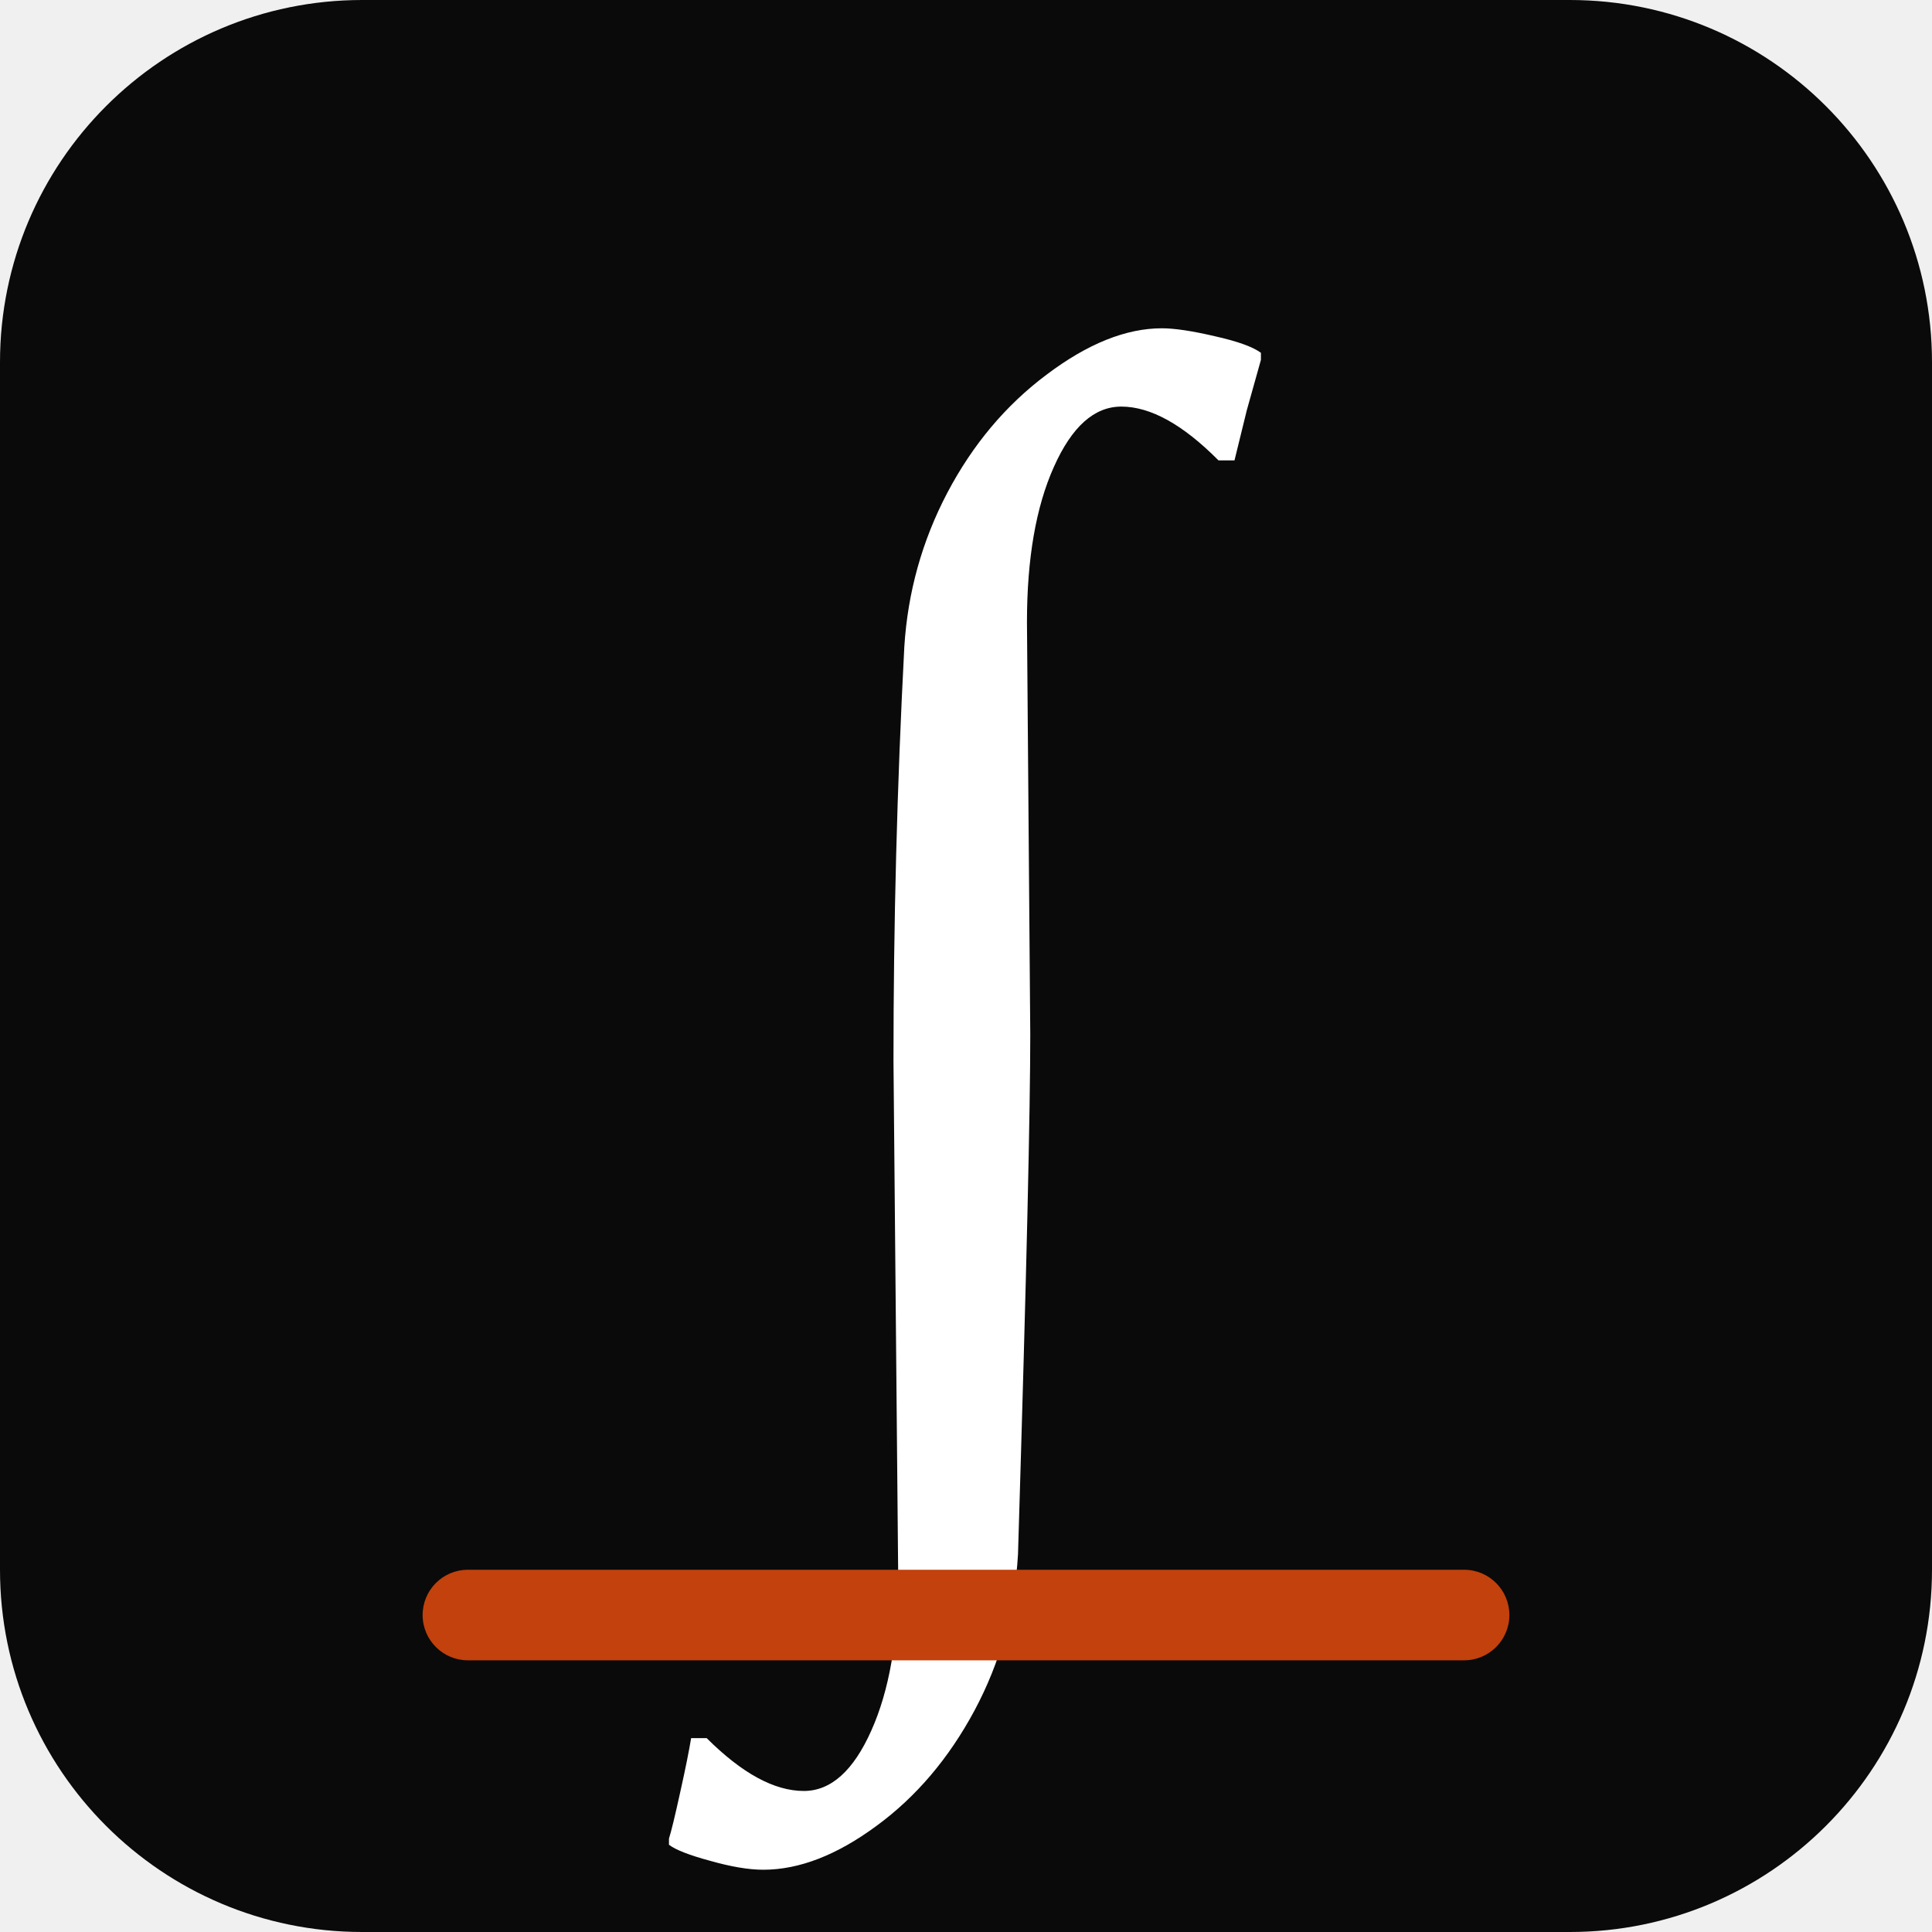
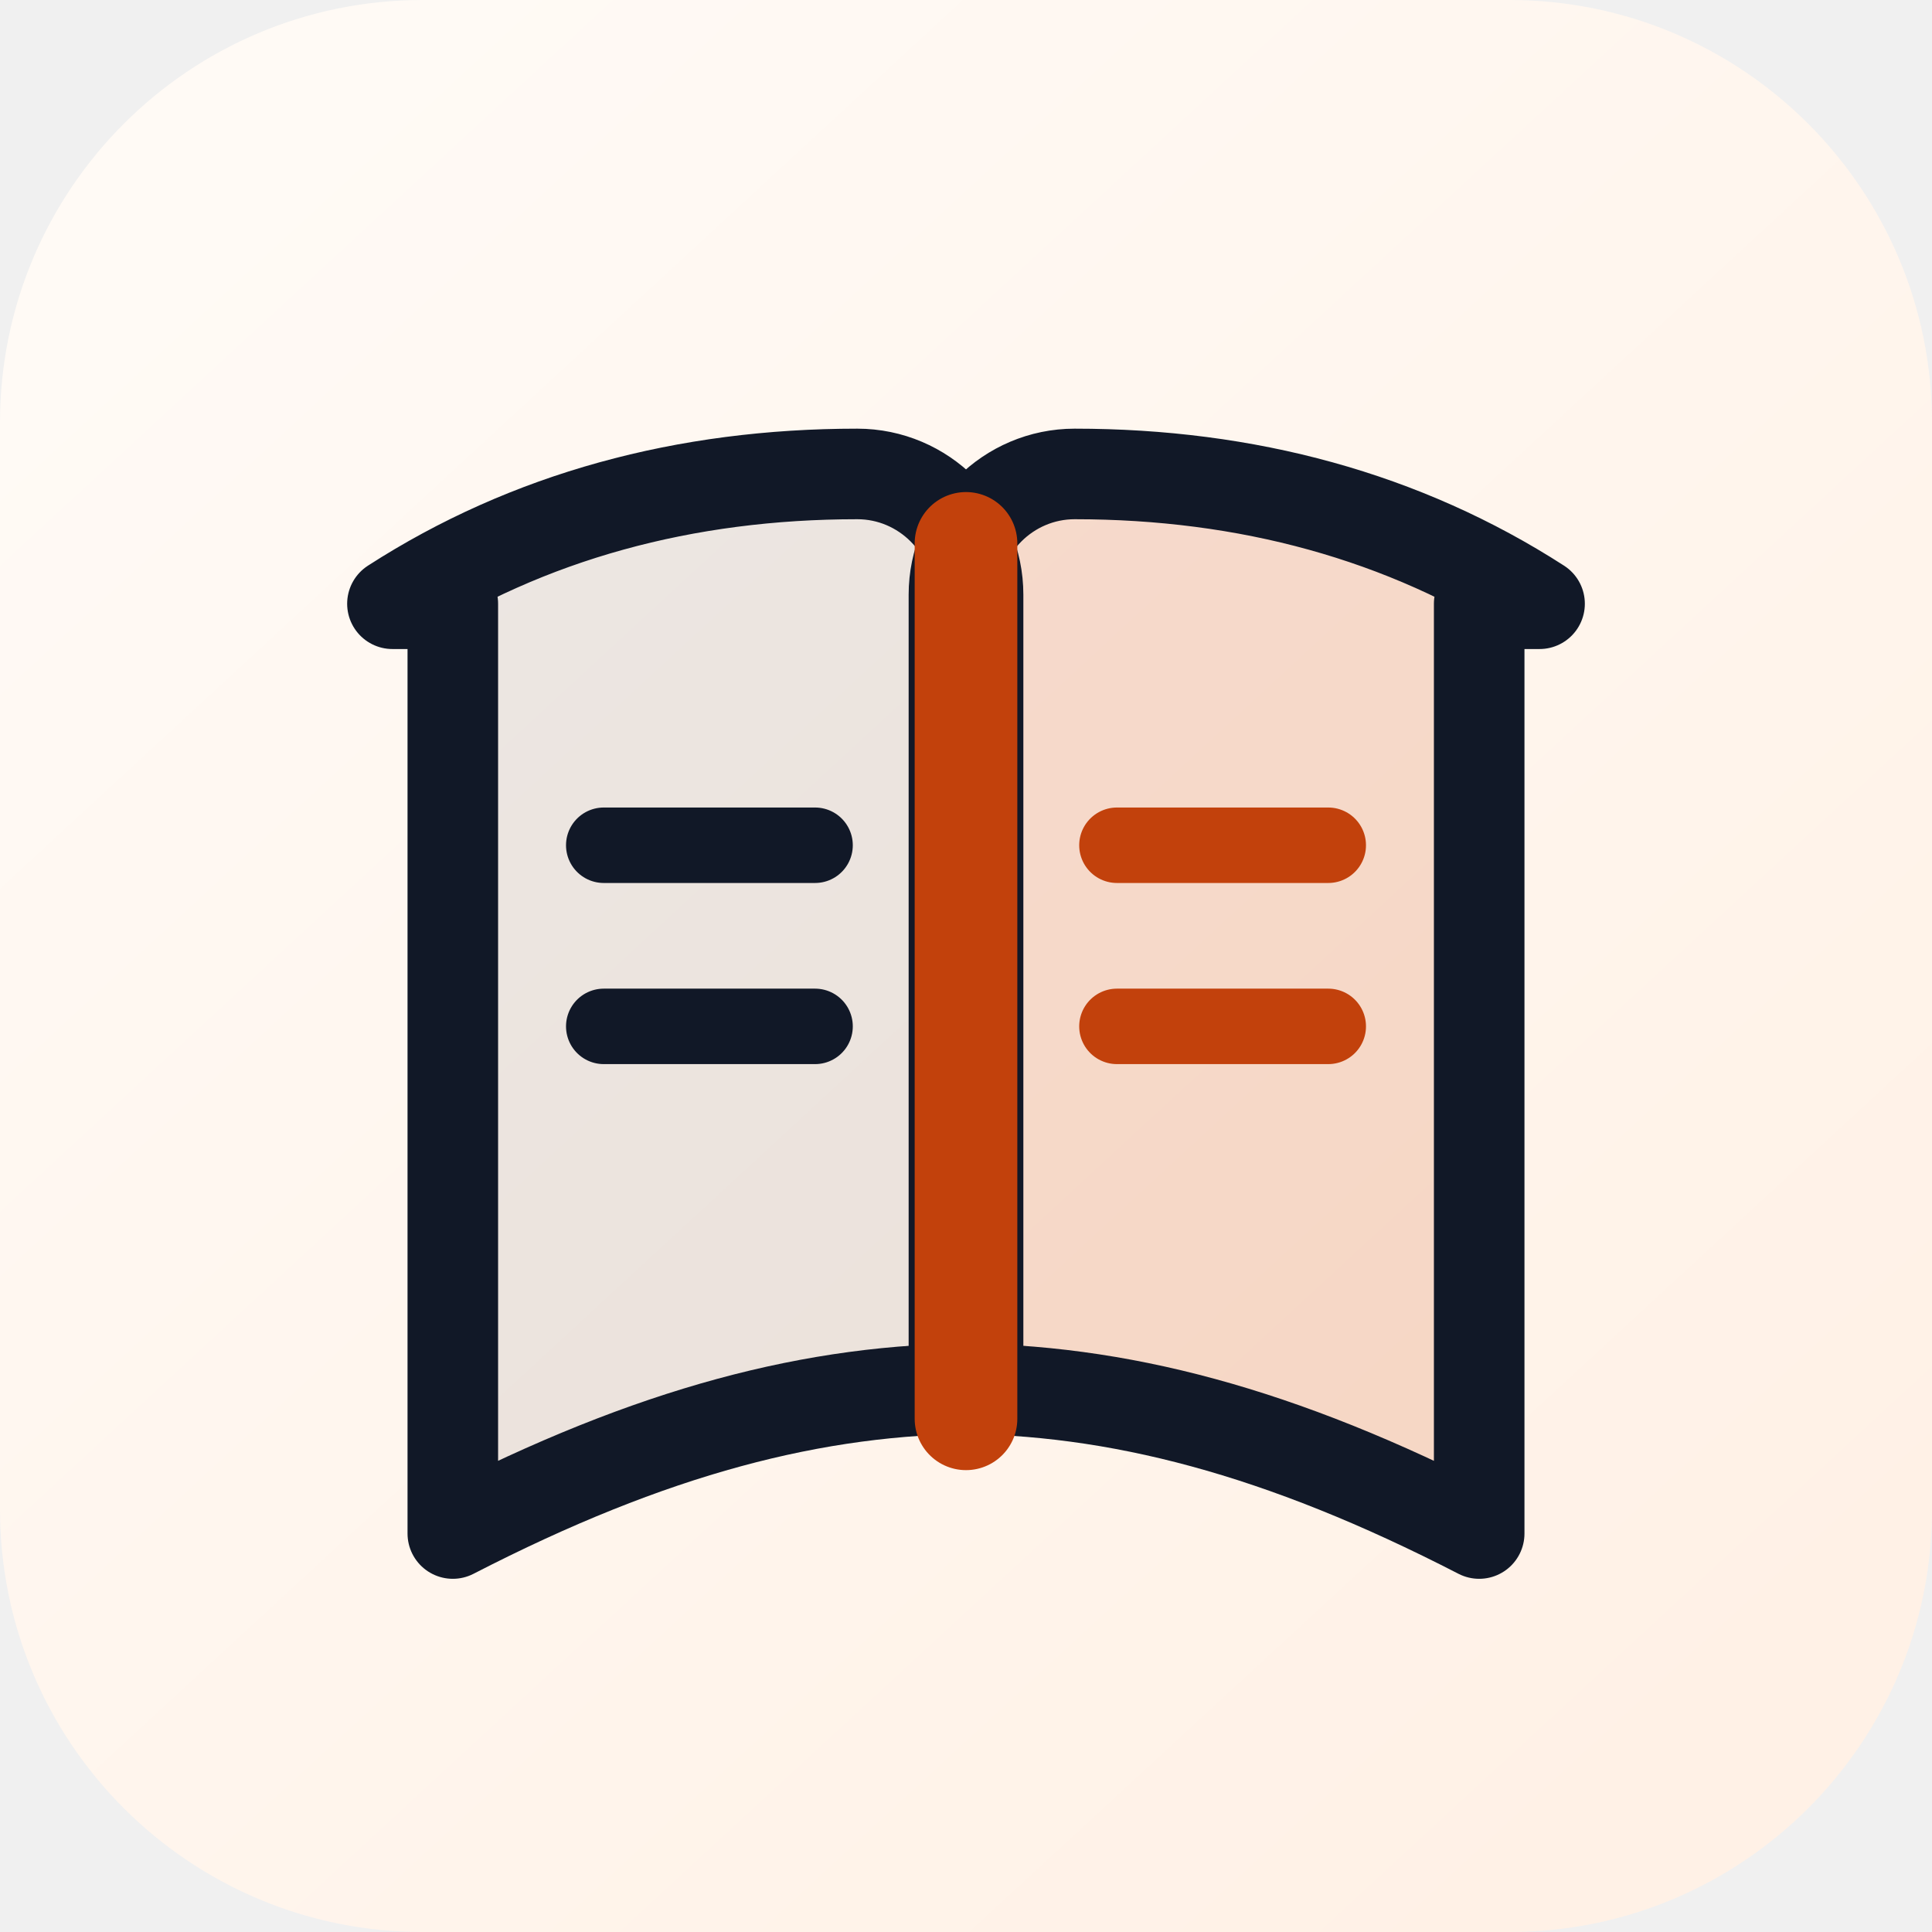
<svg xmlns="http://www.w3.org/2000/svg" viewBox="0 0 64 64">
-   <rect width="64" height="64" rx="12" fill="#0a0a0a" />
-   <text x="32" y="48" text-anchor="middle" font-family="Georgia, 'Times New Roman', serif" font-style="italic" font-size="52" fill="#ffffff">∫</text>
-   <rect x="14" y="52" width="36" height="3" rx="1.5" fill="#c2410c" />
+   <defs>
+     <linearGradient id="bg" x1="8" y1="6" x2="56" y2="58" gradientUnits="userSpaceOnUse">
+       <stop offset="0" stop-color="#fffaf5" />
+       <stop offset="1" stop-color="#fff1e6" />
+     </linearGradient>
+   </defs>
+   <rect width="64" height="64" rx="14" fill="url(#bg)" />
+   <path d="M13 20c4.5-2.9 9.7-4.3 15.4-4.3 2.2 0 4 1.8 4 4V46c-5.4 0-10.8 1.4-17.4 4.8V20Z" fill="#111827" fill-opacity=".08" />
+   <path d="M51 20c-4.5-2.9-9.7-4.3-15.4-4.3-2.2 0-4 1.8-4 4V46c5.4 0 10.8 1.4 17.4 4.8V20Z" fill="#c2410c" fill-opacity=".16" />
+   <path d="M13 20c4.5-2.9 9.7-4.3 15.4-4.3 2.2 0 4 1.8 4 4V46c-5.4 0-10.8 1.4-17.4 4.8V20Z" fill="none" stroke="#111827" stroke-width="3" stroke-linejoin="round" />
+   <path d="M51 20c-4.5-2.9-9.7-4.3-15.4-4.3-2.2 0-4 1.8-4 4V46c5.4 0 10.8 1.4 17.4 4.8V20Z" fill="none" stroke="#111827" stroke-width="3" stroke-linejoin="round" />
+   <path d="M32 18v29" stroke="#c2410c" stroke-width="3.4" stroke-linecap="round" />
+   <path d="M20 28h7M20 34h7" stroke="#111827" stroke-width="2.5" stroke-linecap="round" />
+   <path d="M37 28h7M37 34h7" stroke="#c2410c" stroke-width="2.5" stroke-linecap="round" />
</svg>
